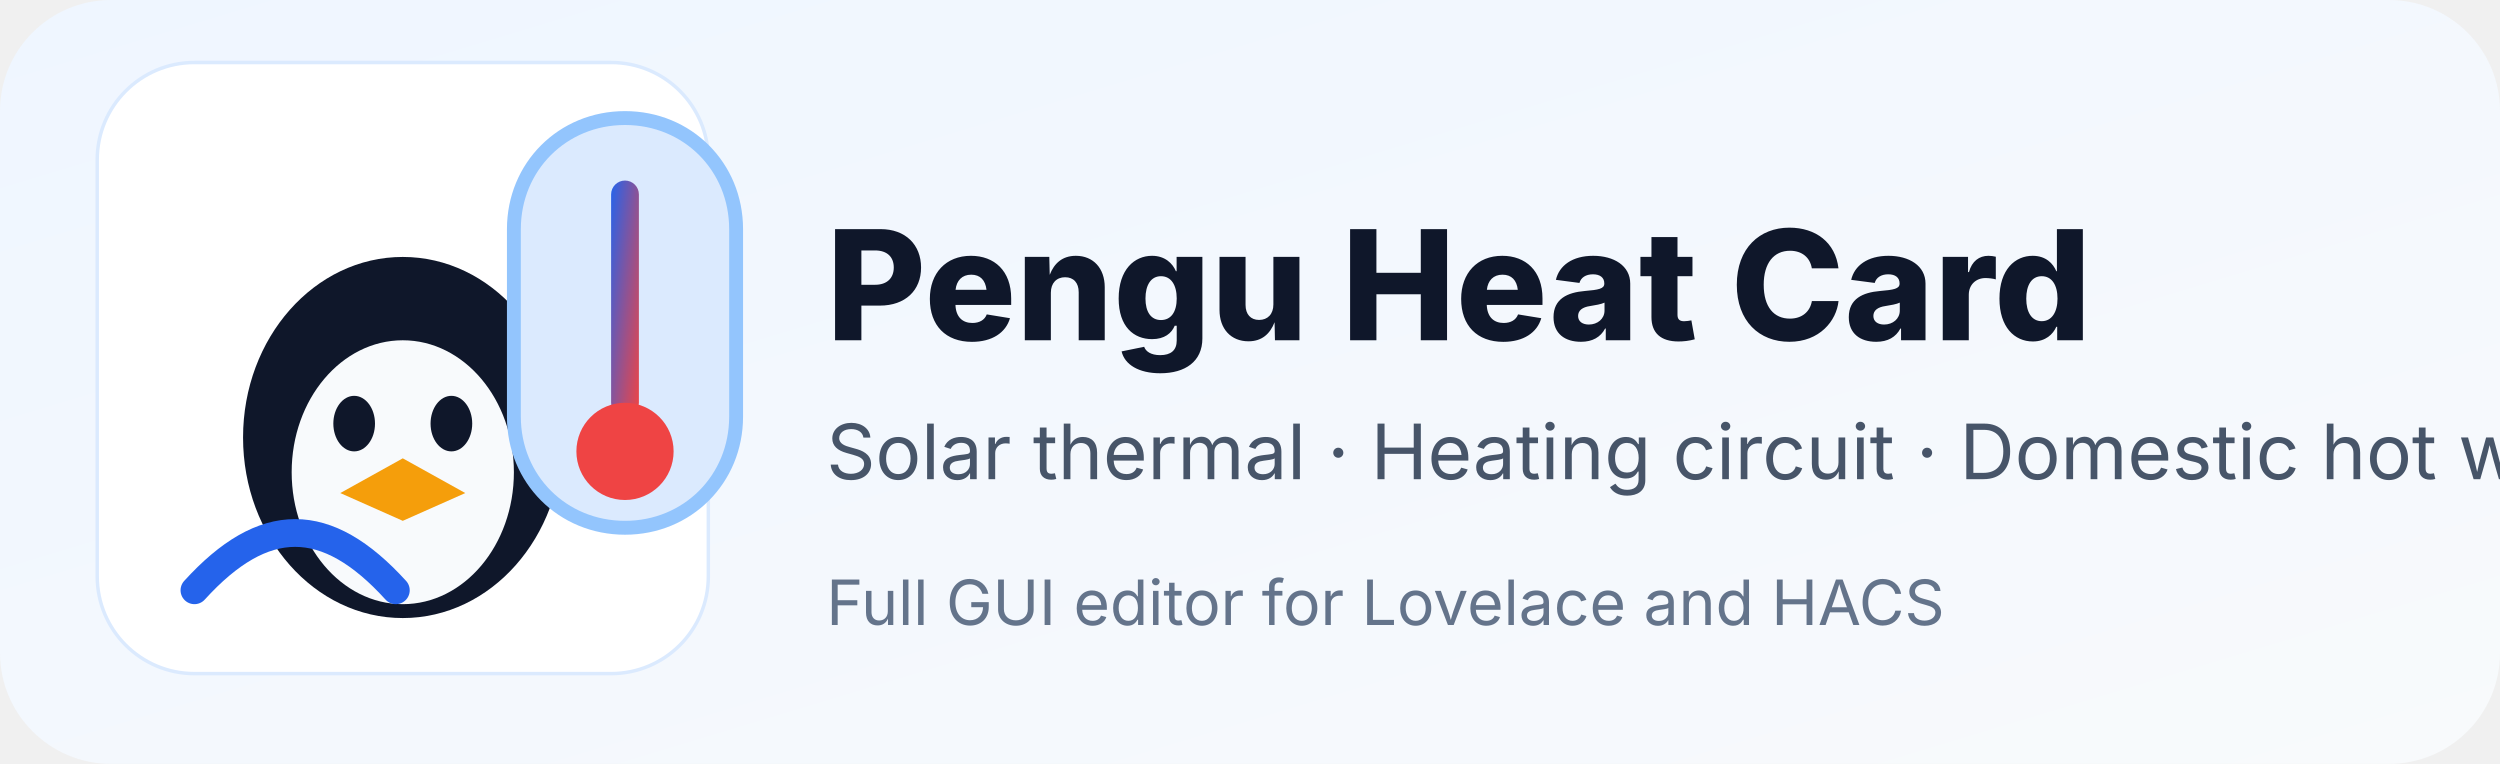
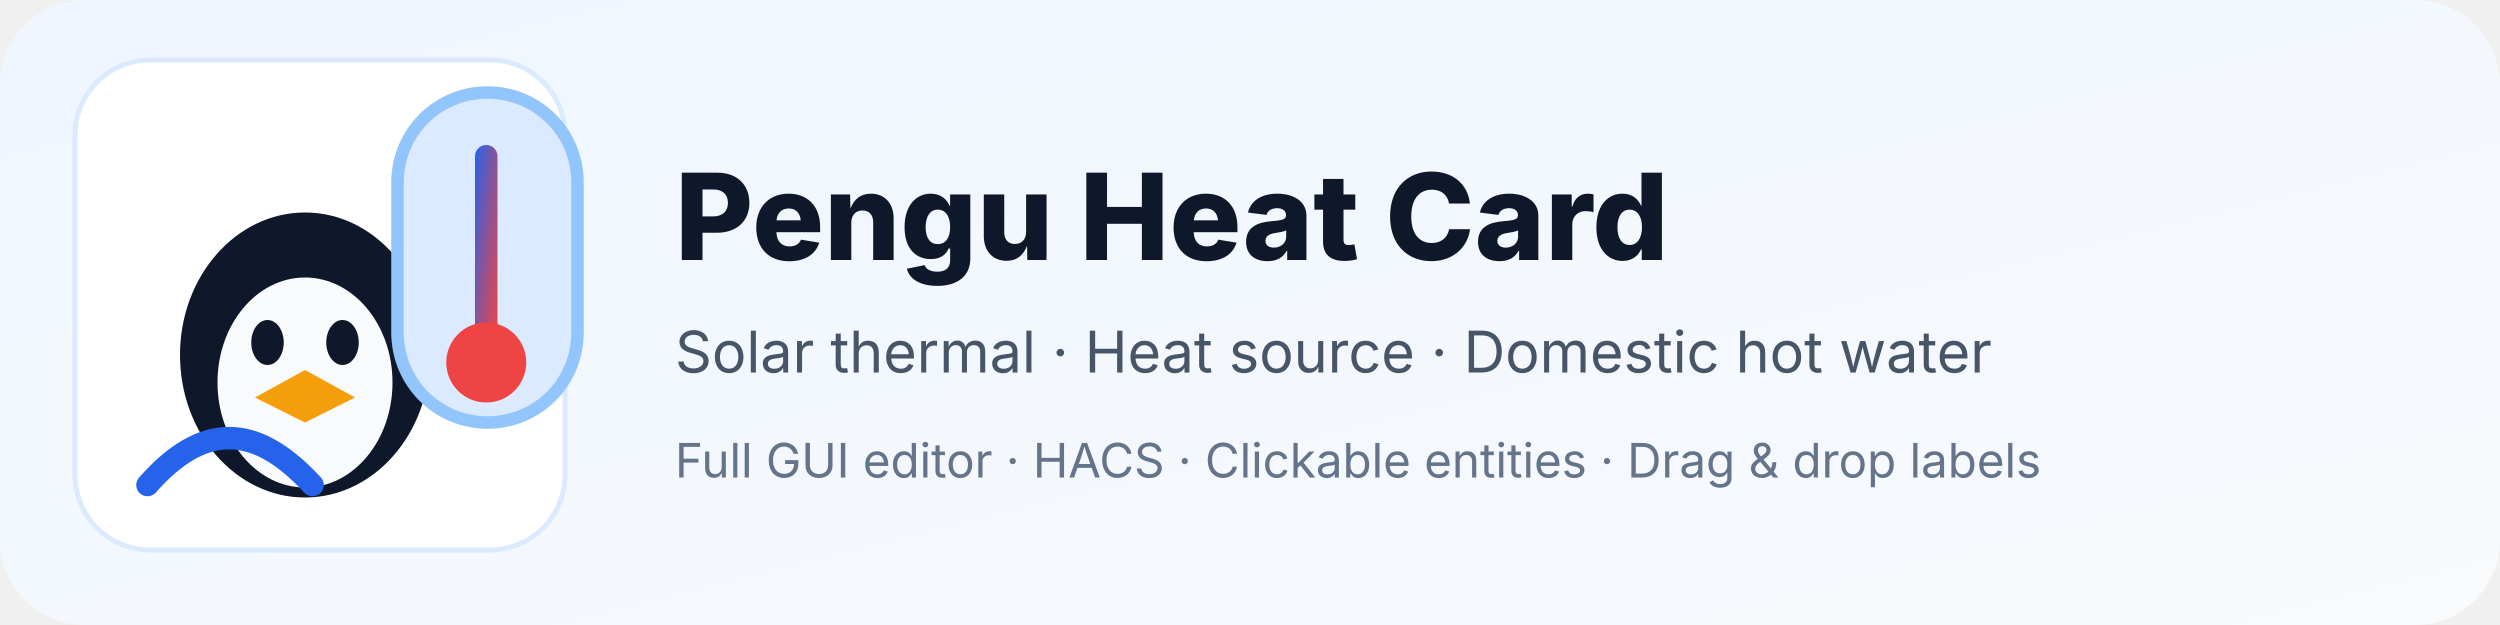
- <svg xmlns="http://www.w3.org/2000/svg" viewBox="0 0 720 220" role="img" aria-label="Pengu Heat Card logo">
+ <svg xmlns="http://www.w3.org/2000/svg" viewBox="0 0 1000 250" role="img" aria-label="Pengu Heat Card">
  <defs>
    <linearGradient id="bg" x1="0" x2="1" y1="0" y2="1">
      <stop offset="0%" stop-color="#eff6ff" />
      <stop offset="100%" stop-color="#f8fafc" />
    </linearGradient>
    <linearGradient id="accent" x1="0" x2="1" y1="0" y2="1">
      <stop offset="0%" stop-color="#2563eb" />
      <stop offset="100%" stop-color="#ef4444" />
    </linearGradient>
  </defs>
-   <rect width="720" height="220" rx="32" fill="url(#bg)" />
-   <g transform="translate(28 18)">
-     <rect x="0" y="0" width="176" height="176" rx="28" fill="#ffffff" stroke="#dbeafe" />
-     <ellipse cx="88" cy="108" rx="46" ry="52" fill="#0f172a" />
-     <ellipse cx="88" cy="118" rx="32" ry="38" fill="#f8fafc" />
-     <ellipse cx="74" cy="104" rx="6" ry="8" fill="#0f172a" />
-     <ellipse cx="102" cy="104" rx="6" ry="8" fill="#0f172a" />
-     <polygon points="88,114 106,124 88,132 70,124" fill="#f59e0b" />
-     <path d="M120 48c0-18 14-32 32-32v0c18 0 32 14 32 32v54c0 18-14 32-32 32v0c-18 0-32-14-32-32z" fill="#dbeafe" stroke="#93c5fd" stroke-width="4" />
-     <rect x="148" y="34" width="8" height="68" rx="4" fill="url(#accent)" />
-     <circle cx="152" cy="112" r="14" fill="#ef4444" />
-     <path d="M28 152c20-22 38-22 58 0" fill="none" stroke="#2563eb" stroke-width="8" stroke-linecap="round" />
+   <rect width="1000" height="250" rx="34" fill="url(#bg)" />
+   <g transform="translate(30 24)">
+     <rect x="0" y="0" width="196" height="196" rx="30" fill="#ffffff" stroke="#dbeafe" stroke-width="2" />
+     <ellipse cx="92" cy="118" rx="50" ry="57" fill="#0f172a" />
+     <ellipse cx="92" cy="129" rx="35" ry="42" fill="#f8fafc" />
+     <ellipse cx="77" cy="113" rx="6.5" ry="9" fill="#0f172a" />
+     <ellipse cx="107" cy="113" rx="6.5" ry="9" fill="#0f172a" />
+     <polygon points="92,124 112,135 92,145 72,135" fill="#f59e0b" />
+     <path d="M129 49c0-20 16-36 36-36s36 16 36 36v60c0 20-16 36-36 36s-36-16-36-36z" fill="#dbeafe" stroke="#93c5fd" stroke-width="5" />
+     <rect x="160" y="34" width="9" height="77" rx="4.5" fill="url(#accent)" />
+     <circle cx="164.5" cy="121" r="16" fill="#ef4444" />
+     <path d="M29 170c22-25 43-25 66 0" fill="none" stroke="#2563eb" stroke-width="9" stroke-linecap="round" />
  </g>
-   <g transform="translate(238 46)">
-     <text x="0" y="52" font-size="44" font-family="Inter, Arial, sans-serif" font-weight="800" fill="#0f172a">Pengu Heat Card</text>
-     <text x="0" y="92" font-size="22" font-family="Inter, Arial, sans-serif" fill="#475569">Solar thermal · Heating circuit · Domestic hot water</text>
-     <text x="0" y="134" font-size="18" font-family="Inter, Arial, sans-serif" fill="#64748b">Full GUI editor for Lovelace and HACS</text>
+   <g transform="translate(270 58)">
+     <text x="0" y="46" font-size="48" font-family="Inter, Arial, sans-serif" font-weight="800" fill="#0f172a">Pengu Heat Card</text>
+     <text x="0" y="91" font-size="23" font-family="Inter, Arial, sans-serif" fill="#475569">Solar thermal · Heat source · Domestic hot water</text>
+     <text x="0" y="133" font-size="19" font-family="Inter, Arial, sans-serif" fill="#64748b">Full GUI editor · HACS · Clickable entities · Drag &amp; drop labels</text>
  </g>
</svg>
